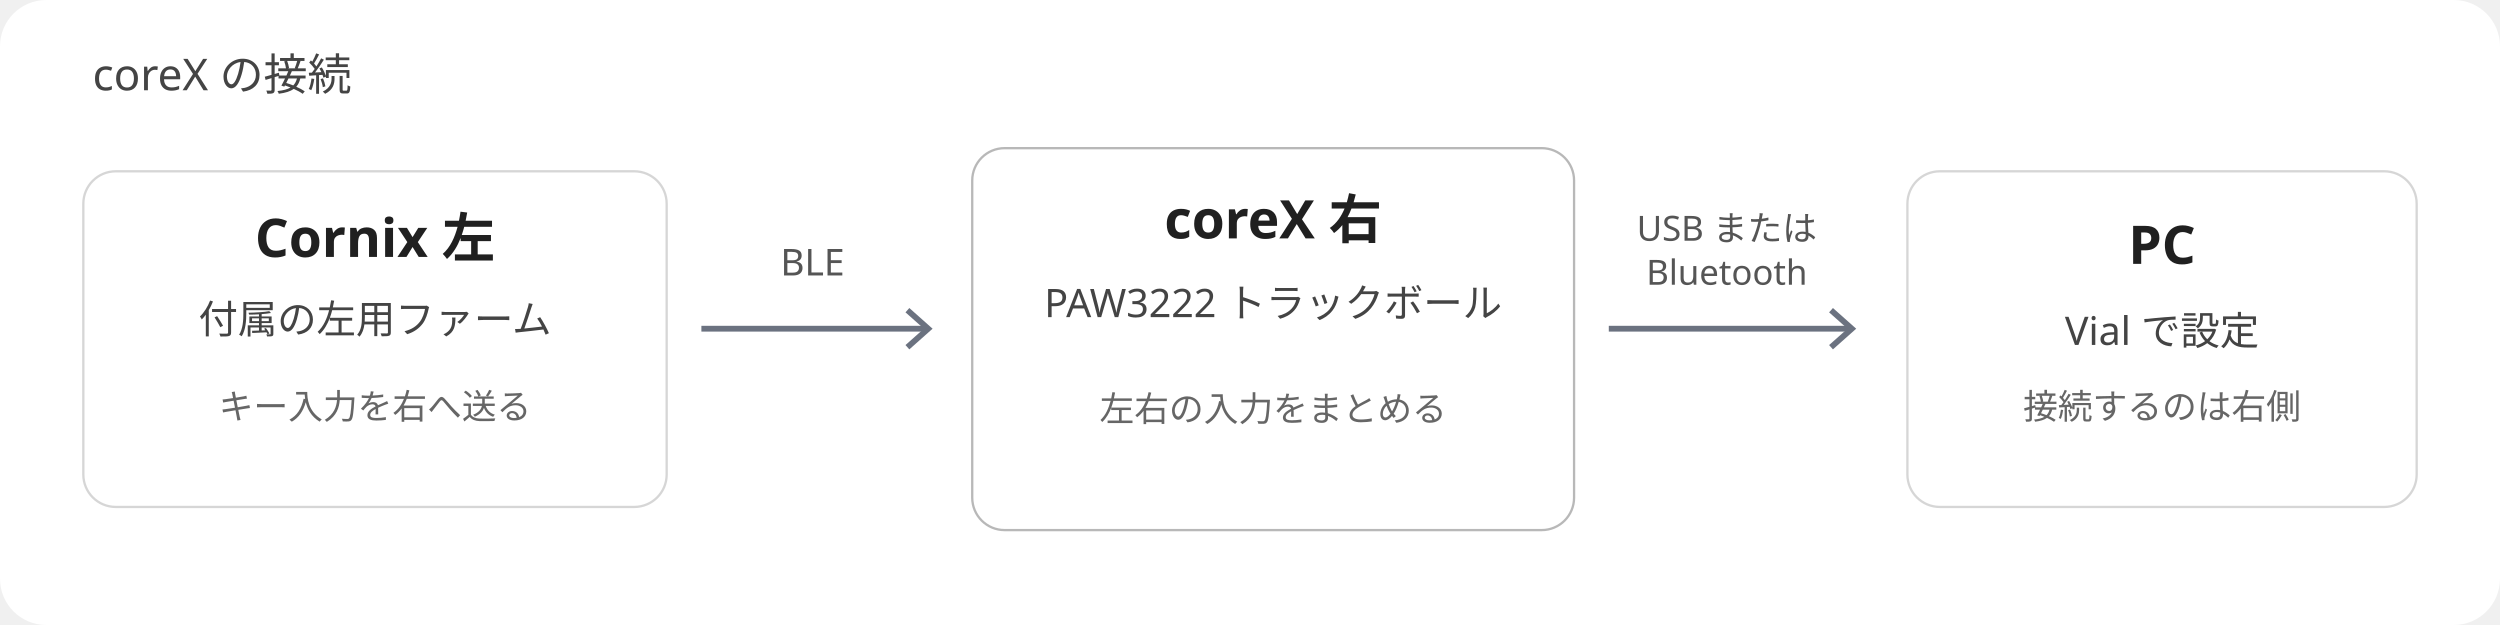
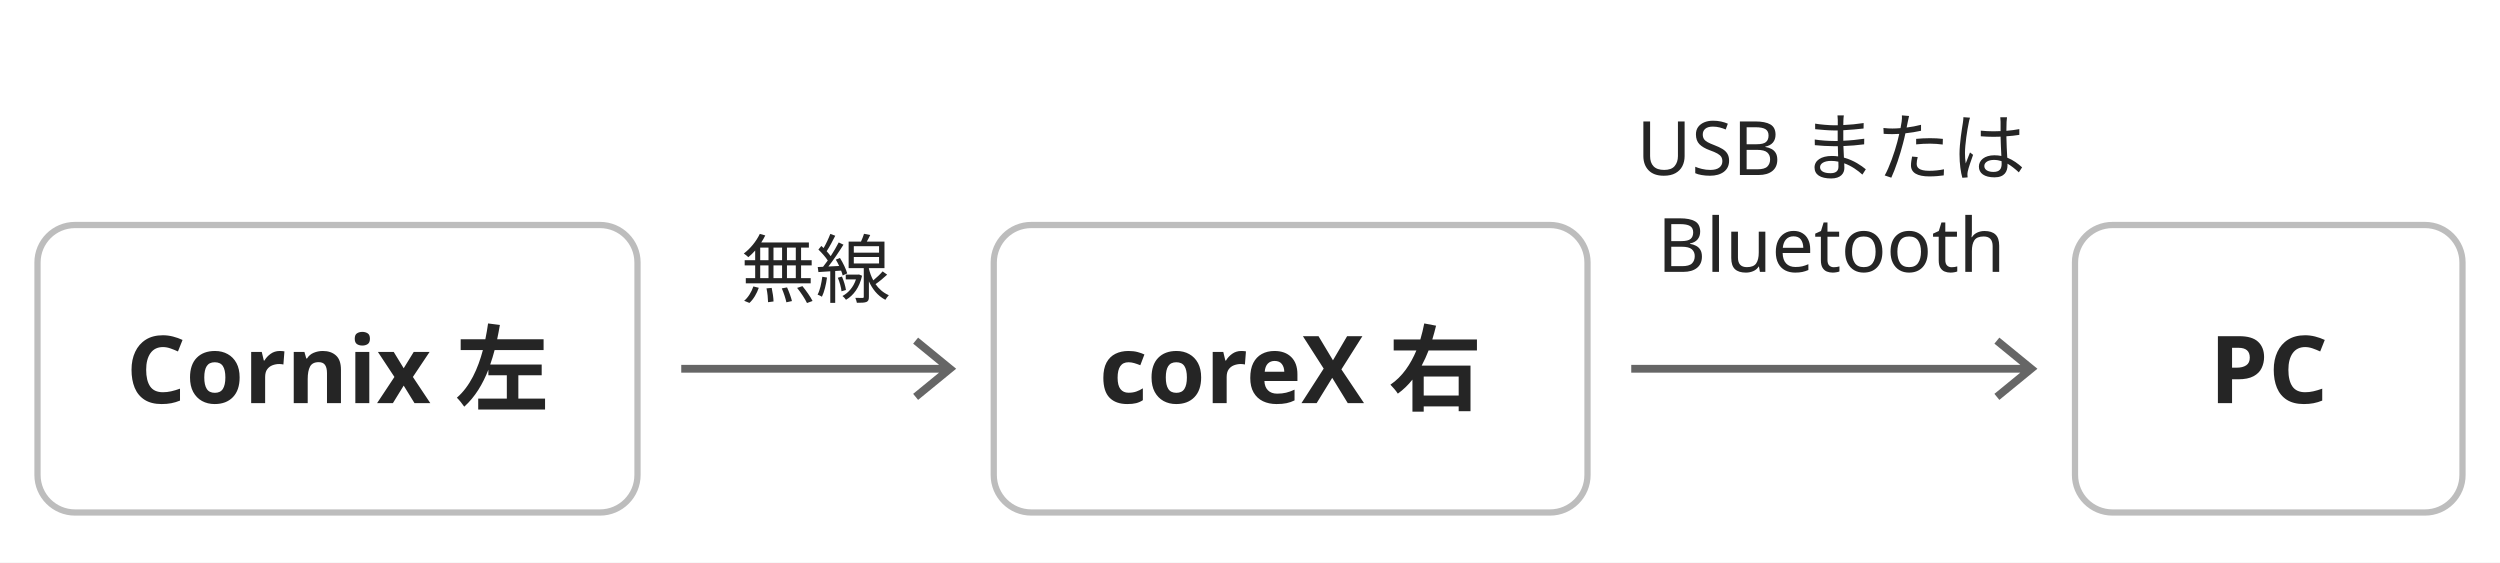
- <svg xmlns="http://www.w3.org/2000/svg" width="1080" height="270" viewBox="0 0 1080 270" role="img" aria-labelledby="title desc">
-   <defs>
-     <marker id="arrow" markerWidth="8" markerHeight="8" refX="7" refY="4" orient="auto">
-       <path d="M0 0L8 4L0 8" fill="none" stroke="#6b7280" stroke-width="1.5" />
-     </marker>
-   </defs>
-   <rect width="1080" height="270" rx="20" fill="#ffffff" />
-   <g font-family="Zen Maru Gothic" text-anchor="middle">
-     <text x="40" y="39" text-anchor="start" fill="#444444" font-size="19">coreX の接続</text>
-     <rect x="36" y="74" width="252" height="145" rx="14" fill="#ffffff" stroke="#d6d6d6" />
-     <text x="162" y="111" fill="#202020" font-size="23" font-weight="700">Cornix 左</text>
-     <text x="162" y="144" fill="#444444" font-size="17">付属の左用ファーム</text>
-     <text x="162" y="181" fill="#666666" font-size="15">キー入力を右へ送る</text>
-     <path d="M303 142H401" stroke="#6b7280" stroke-width="2.5" />
-     <path d="M392 134L401 142L392 150" fill="none" stroke="#6b7280" stroke-width="2.5" />
-     <text x="351" y="119" fill="#555555" font-size="16">BLE</text>
-     <rect x="420" y="64" width="260" height="165" rx="14" fill="#ffffff" stroke="#b8b8b8" />
-     <text x="550" y="103" fill="#202020" font-size="23" font-weight="700">coreX 右</text>
-     <text x="550" y="137" fill="#444444" font-size="17">PAW3222 トラックボール</text>
-     <text x="550" y="182" fill="#666666" font-size="15">左右の入力をまとめる</text>
-     <path d="M695 142H800" stroke="#6b7280" stroke-width="2.5" />
-     <path d="M791 134L800 142L791 150" fill="none" stroke="#6b7280" stroke-width="2.5" />
-     <text x="746" y="104" fill="#555555" font-size="15">USB または</text>
-     <text x="746" y="123" fill="#555555" font-size="15">Bluetooth</text>
-     <rect x="824" y="74" width="220" height="145" rx="14" fill="#ffffff" stroke="#d6d6d6" />
-     <text x="934" y="114" fill="#202020" font-size="23" font-weight="700">PC</text>
-     <text x="934" y="149" fill="#444444" font-size="17">Vial で設定</text>
-     <text x="934" y="181" fill="#666666" font-size="15">接続するのは右側</text>
+ <svg xmlns="http://www.w3.org/2000/svg" width="800" height="180" viewBox="0 0 800 180" role="img" aria-labelledby="title desc">
+   <rect width="800" height="180" fill="#ffffff" />
+   <g font-family="Zen Maru Gothic" text-anchor="middle" fill="#252525">
+     <rect x="12" y="72" width="192" height="92" rx="12" fill="#ffffff" stroke="#bdbdbd" stroke-width="2" />
+     <text x="108" y="129" font-size="30" font-weight="700">Cornix 左</text>
+     <path d="M218 118H304M293 109L304 118L293 127" fill="none" stroke="#666666" stroke-width="2.5" />
+     <text x="261" y="95" font-size="24">無線</text>
+     <rect x="318" y="72" width="190" height="92" rx="12" fill="#ffffff" stroke="#bdbdbd" stroke-width="2" />
+     <text x="413" y="129" font-size="30" font-weight="700">coreX 右</text>
+     <path d="M522 118H650M639 109L650 118L639 127" fill="none" stroke="#666666" stroke-width="2.5" />
+     <text x="586" y="56" font-size="24">USB または</text>
+     <text x="586" y="87" font-size="24">Bluetooth</text>
+     <rect x="664" y="72" width="124" height="92" rx="12" fill="#ffffff" stroke="#bdbdbd" stroke-width="2" />
+     <text x="726" y="129" font-size="30" font-weight="700">PC</text>
  </g>
</svg>
